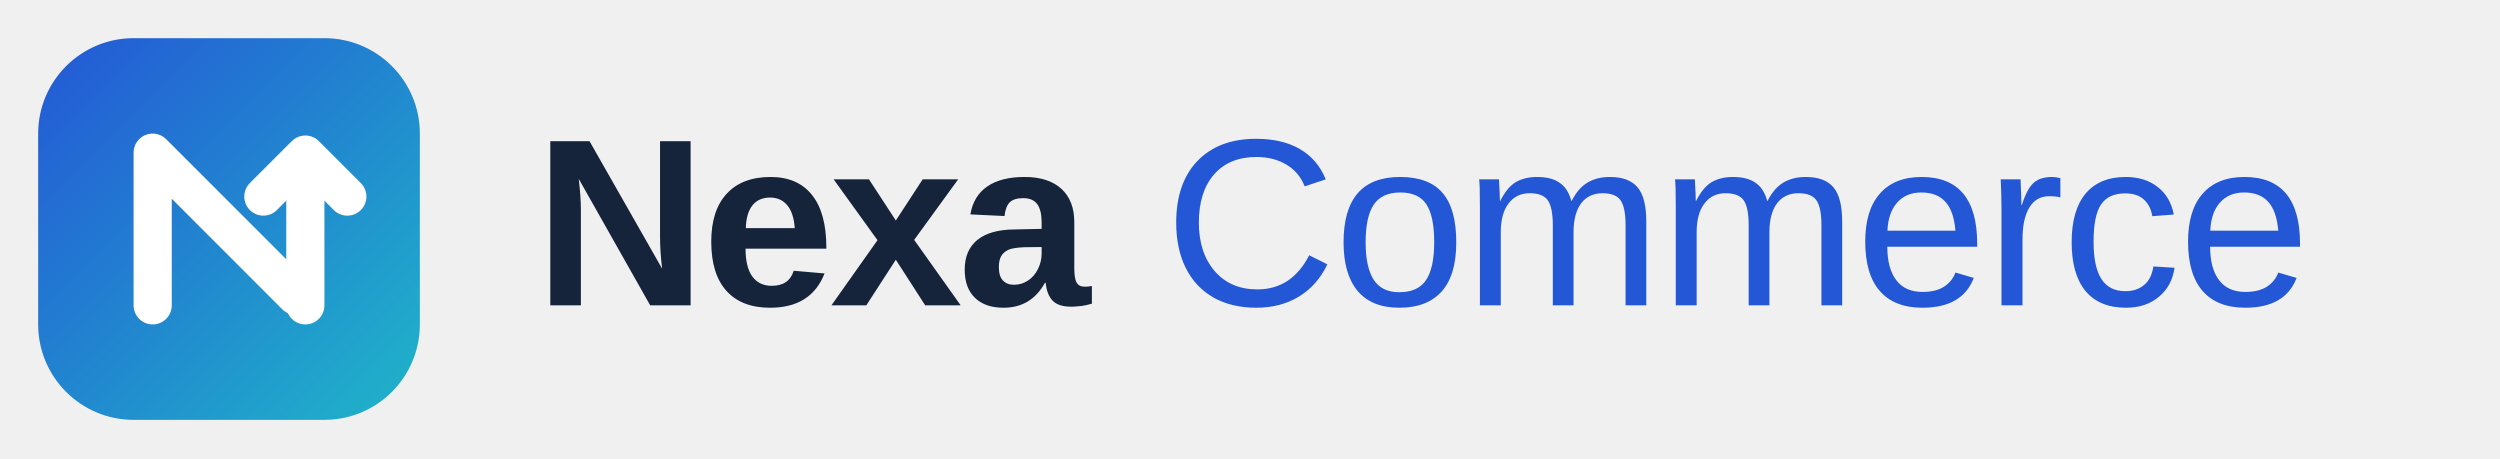
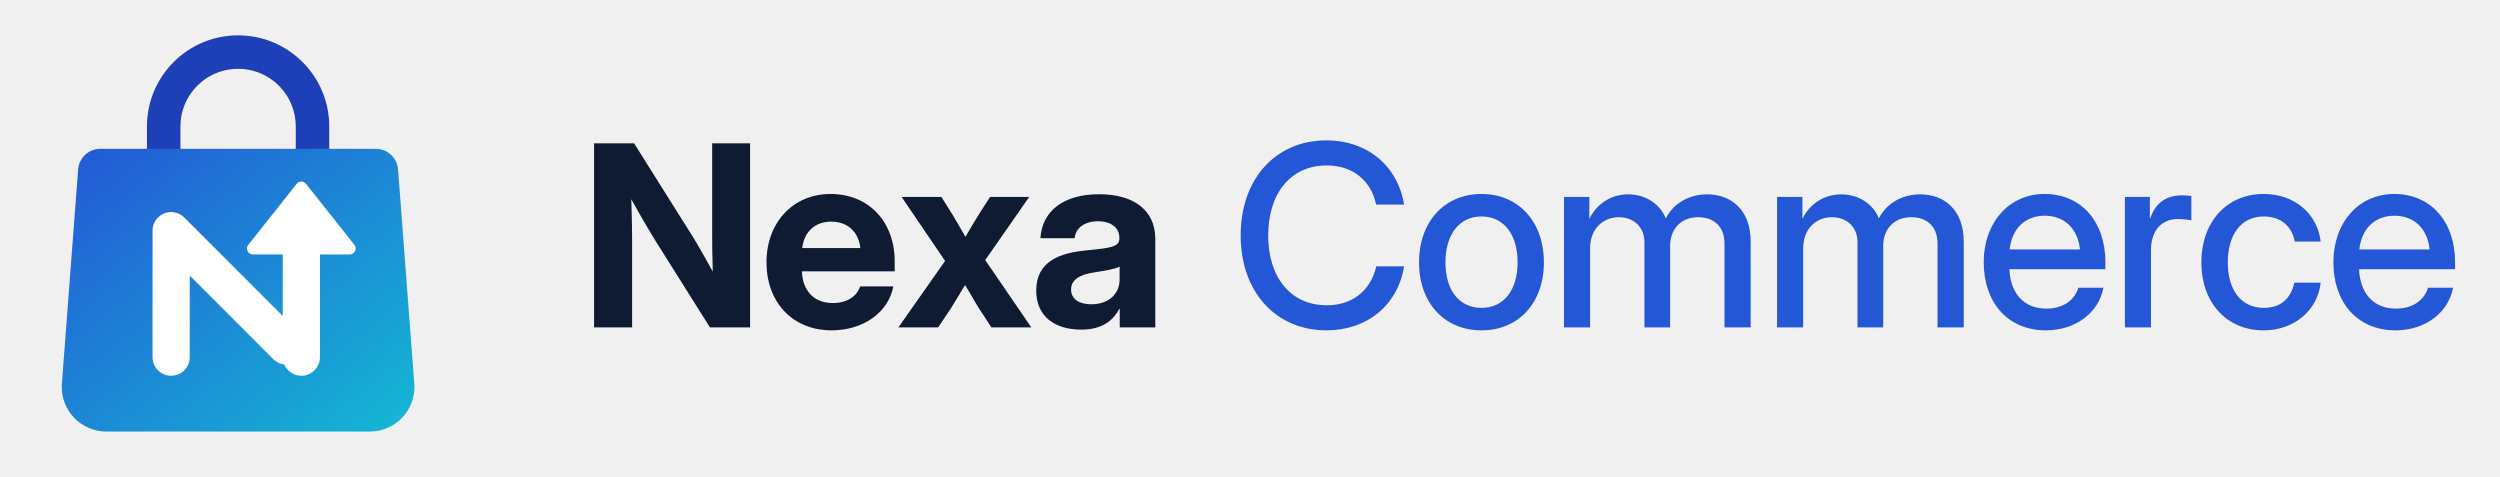
- <svg xmlns="http://www.w3.org/2000/svg" viewBox="0 0 262 48" width="1048" height="192">
+ <svg xmlns="http://www.w3.org/2000/svg" viewBox="0 0 336 64" width="1344" height="256">
  <defs>
-     <linearGradient id="g" x1="0" y1="0" x2="1" y2="1">
+     <linearGradient id="b" x1="0" y1="0" x2="1" y2="1">
      <stop offset="0" stop-color="#2457D6" />
-       <stop offset="1" stop-color="#1FB5C9" />
+       <stop offset="1" stop-color="#14B8D4" />
    </linearGradient>
  </defs>
-   <g transform="translate(4 4)">
-     <rect width="40" height="40" rx="10" fill="url(#g)" />
-     <g fill="none" stroke="#fff" stroke-width="4" stroke-linecap="round" stroke-linejoin="round">
-       <path d="M12 28V12l15 15" />
-       <path d="M28 28V12.5" />
-       <path d="M23.6 16.6 28 12.2l4.4 4.4" />
-     </g>
-   </g>
-   <text x="56" y="32" font-family="Be Vietnam Pro, Segoe UI, Arial, sans-serif" font-size="25" font-weight="700" fill="#15233B" letter-spacing="-.5">Nexa</text>
-   <text x="122" y="32" font-family="Be Vietnam Pro, Segoe UI, Arial, sans-serif" font-size="25" font-weight="400" fill="#2457D6" letter-spacing="-.3">Commerce</text>
+   <path d="M22 20v-3a10 10 0 0 1 20 0v3" fill="none" stroke="#1D3FB8" stroke-width="4.5" stroke-linecap="round" />
+   <path d="M13.5 20h37a3 3 0 0 1 3 2.8l2.2 29A6 6 0 0 1 49.7 58H14.3a6 6 0 0 1-6-6.2l2.2-29a3 3 0 0 1 3-2.8z" fill="url(#b)" />
+   <path d="M23 48V31l15.5 15.5" fill="none" stroke="#fff" stroke-width="5" stroke-linecap="round" stroke-linejoin="round" />
+   <path d="M40.5 48V33" fill="none" stroke="#fff" stroke-width="5" stroke-linecap="round" />
+   <path d="M40.5 25.2 47 33.4H34z" fill="#fff" stroke="#fff" stroke-width="1.6" stroke-linejoin="round" />
+   <path fill="#0F1B33" d="M79.843 44.0H84.956V32.528C84.956 31.466 84.939 29.357 84.84 26.768C86.234 29.274 87.496 31.416 88.21 32.545L95.415 44.0H100.811V19.264H95.714V31.499C95.714 32.545 95.73 34.587 95.797 36.496C94.817 34.72 93.755 32.844 93.174 31.914L85.222 19.264H79.843Z M111.782 44.398C116.032 44.398 119.419 41.975 120.066 38.488H115.6C115.152 39.85 113.84 40.729 111.931 40.729C109.358 40.729 107.864 39.053 107.781 36.463H120.249V35.151C120.249 29.806 116.779 26.07 111.616 26.07C106.586 26.07 103.016 29.905 103.016 35.251C103.016 40.58 106.469 44.398 111.782 44.398ZM107.814 33.342C108.08 31.15 109.524 29.789 111.715 29.789C113.923 29.789 115.384 31.15 115.633 33.342Z M120.744 44.0H126.09L127.883 41.311C128.53 40.248 129.112 39.285 129.709 38.306C130.274 39.285 130.855 40.248 131.486 41.311L133.245 44.0H138.608L132.415 34.952L138.325 26.469H133.063L131.486 28.926C130.855 29.938 130.307 30.885 129.759 31.831C129.211 30.885 128.663 29.938 128.066 28.926L126.522 26.469H121.176L127.02 35.068Z M145.296 44.299C147.985 44.299 149.496 43.236 150.426 41.526H150.492V44.0H155.273V32.113C155.273 28.361 152.517 26.104 147.72 26.104C142.905 26.104 140.05 28.395 139.834 32.014H144.432C144.549 30.669 145.744 29.739 147.57 29.739C149.363 29.739 150.442 30.636 150.442 31.931V32.047C150.442 33.176 149.313 33.325 146.109 33.641C142.457 33.973 139.269 35.102 139.269 39.053C139.269 42.556 141.793 44.299 145.296 44.299ZM146.657 40.896C145.013 40.896 143.951 40.165 143.951 38.92C143.951 37.525 145.279 36.878 146.956 36.629C148.533 36.38 149.911 36.147 150.475 35.832V37.592C150.475 39.484 149.014 40.896 146.657 40.896Z" />
+   <path fill="#2457D6" d="M178.283 44.398C183.678 44.398 187.862 41.062 188.708 35.799H184.973C184.193 39.152 181.669 41.028 178.316 41.028C173.435 41.028 170.447 37.243 170.447 31.648C170.447 26.021 173.435 22.235 178.316 22.235C181.686 22.235 184.226 24.128 184.956 27.498H188.708C187.845 22.219 183.678 18.865 178.283 18.865C171.443 18.865 166.745 24.028 166.745 31.648C166.745 39.219 171.459 44.398 178.283 44.398Z M199.116 44.398C204.13 44.398 207.5 40.663 207.5 35.268C207.5 29.839 204.13 26.07 199.116 26.07C194.102 26.07 190.716 29.839 190.716 35.268C190.716 40.663 194.102 44.398 199.116 44.398ZM199.116 41.377C196.111 41.377 194.268 39.003 194.268 35.268C194.268 31.499 196.128 29.092 199.116 29.092C202.104 29.092 203.964 31.499 203.964 35.268C203.964 38.986 202.121 41.377 199.116 41.377Z M210.204 44.0H213.707V33.425C213.707 30.652 215.533 29.191 217.575 29.191C219.568 29.191 221.012 30.52 221.012 32.528V44.0H224.465V33.043C224.465 30.802 225.909 29.191 228.25 29.191C230.143 29.191 231.77 30.254 231.77 32.761V44.0H235.289V32.462C235.289 28.245 232.699 26.12 229.446 26.12C226.856 26.12 224.83 27.465 223.884 29.357C223.154 27.481 221.228 26.12 218.837 26.12C216.662 26.12 214.687 27.249 213.608 29.407V26.469H210.204Z M238.84 44.0H242.343V33.425C242.343 30.652 244.17 29.191 246.212 29.191C248.204 29.191 249.648 30.52 249.648 32.528V44.0H253.101V33.043C253.101 30.802 254.546 29.191 256.886 29.191C258.779 29.191 260.406 30.254 260.406 32.761V44.0H263.925V32.462C263.925 28.245 261.336 26.12 258.082 26.12C255.492 26.12 253.466 27.465 252.52 29.357C251.79 27.481 249.864 26.12 247.473 26.12C245.298 26.12 243.323 27.249 242.244 29.407V26.469H238.84Z M274.964 44.398C278.932 44.398 282.053 42.058 282.7 38.671H279.33C278.832 40.331 277.305 41.477 275.014 41.477C271.942 41.477 270.183 39.335 270.066 36.181H282.966V35.234C282.966 29.822 279.745 26.07 274.781 26.07C270.0 26.07 266.613 29.922 266.613 35.268C266.613 40.563 269.768 44.398 274.964 44.398ZM270.1 33.524C270.398 30.735 272.175 28.992 274.814 28.992C277.471 28.992 279.264 30.735 279.546 33.524Z M285.587 44.0H289.09V33.641C289.09 30.785 290.701 29.44 292.676 29.44C293.49 29.44 294.253 29.557 294.519 29.606V26.336C294.237 26.303 293.772 26.253 293.241 26.253C291.016 26.253 289.655 27.398 289.007 29.308H288.941V26.469H285.587Z M304.229 44.398C308.413 44.398 311.501 41.643 311.899 37.99H308.363C307.898 40.032 306.653 41.377 304.246 41.377C301.208 41.377 299.415 38.986 299.415 35.268C299.415 31.516 301.224 29.092 304.246 29.092C306.62 29.092 308.048 30.486 308.413 32.462H311.899C311.468 28.743 308.413 26.07 304.229 26.07C299.232 26.07 295.862 29.872 295.862 35.268C295.862 40.63 299.216 44.398 304.229 44.398Z M321.958 44.398C325.926 44.398 329.047 42.058 329.695 38.671H326.324C325.826 40.331 324.299 41.477 322.008 41.477C318.937 41.477 317.177 39.335 317.061 36.181H329.96V35.234C329.96 29.822 326.739 26.07 321.776 26.07C316.994 26.07 313.608 29.922 313.608 35.268C313.608 40.563 316.762 44.398 321.958 44.398ZM317.094 33.524C317.393 30.735 319.169 28.992 321.809 28.992C324.465 28.992 326.258 30.735 326.54 33.524Z" />
</svg>
